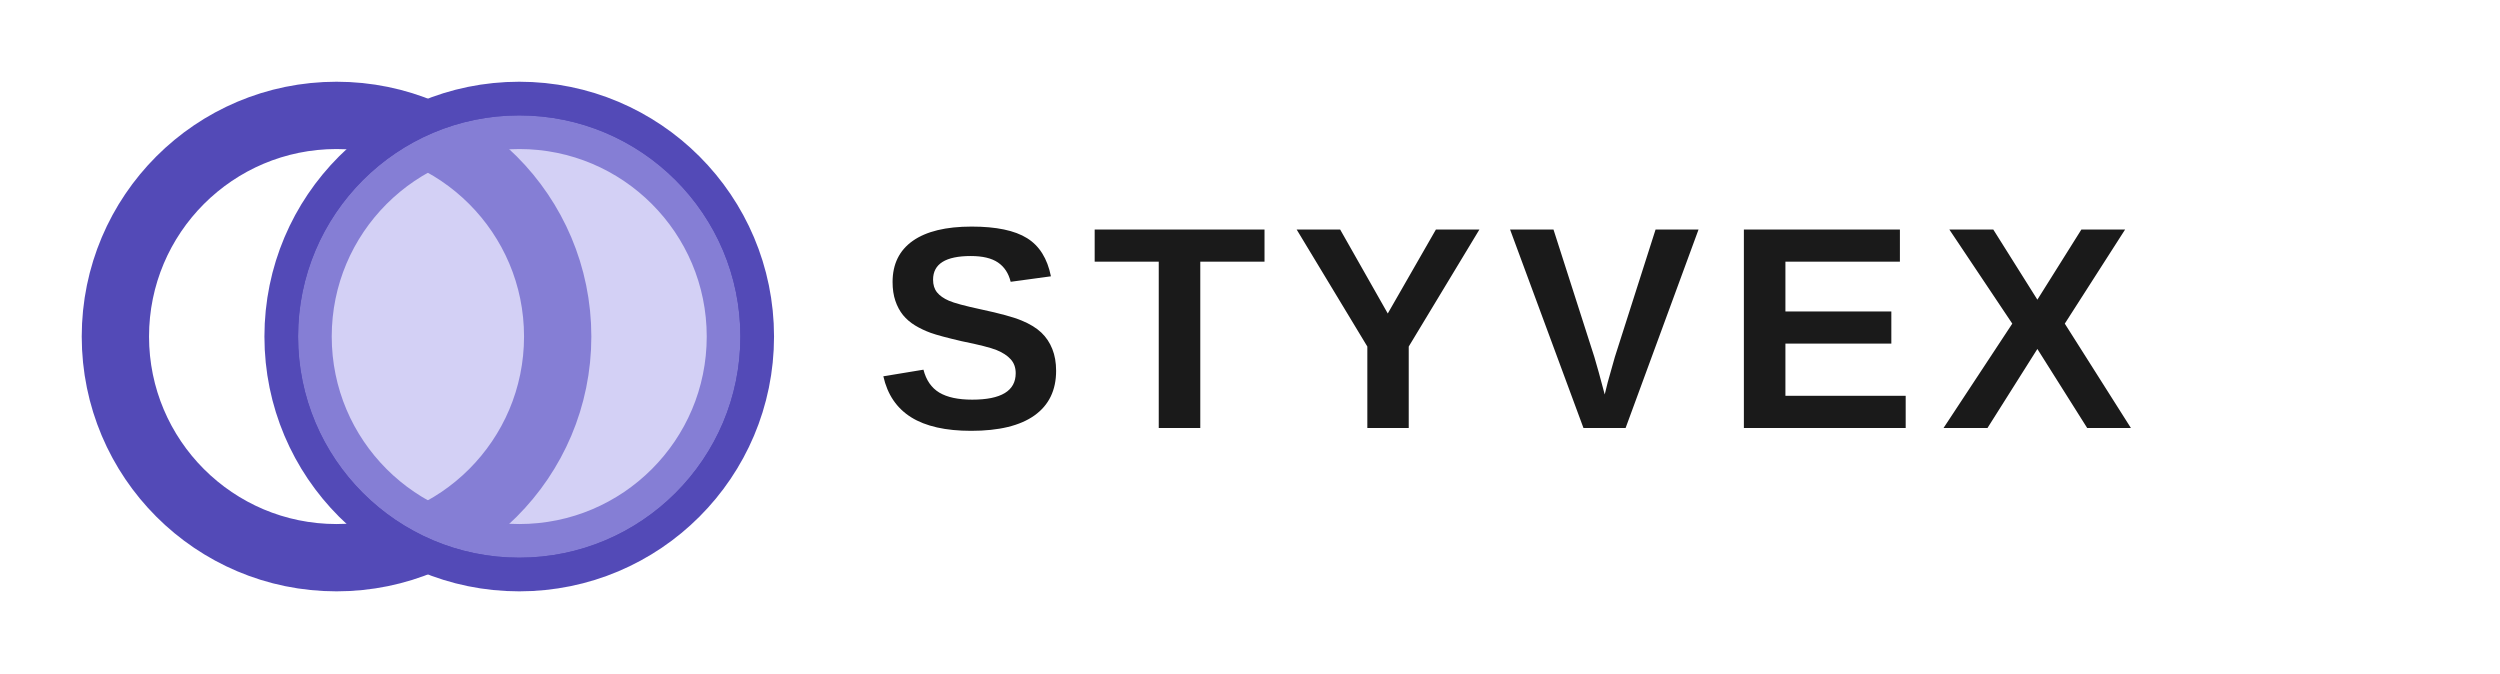
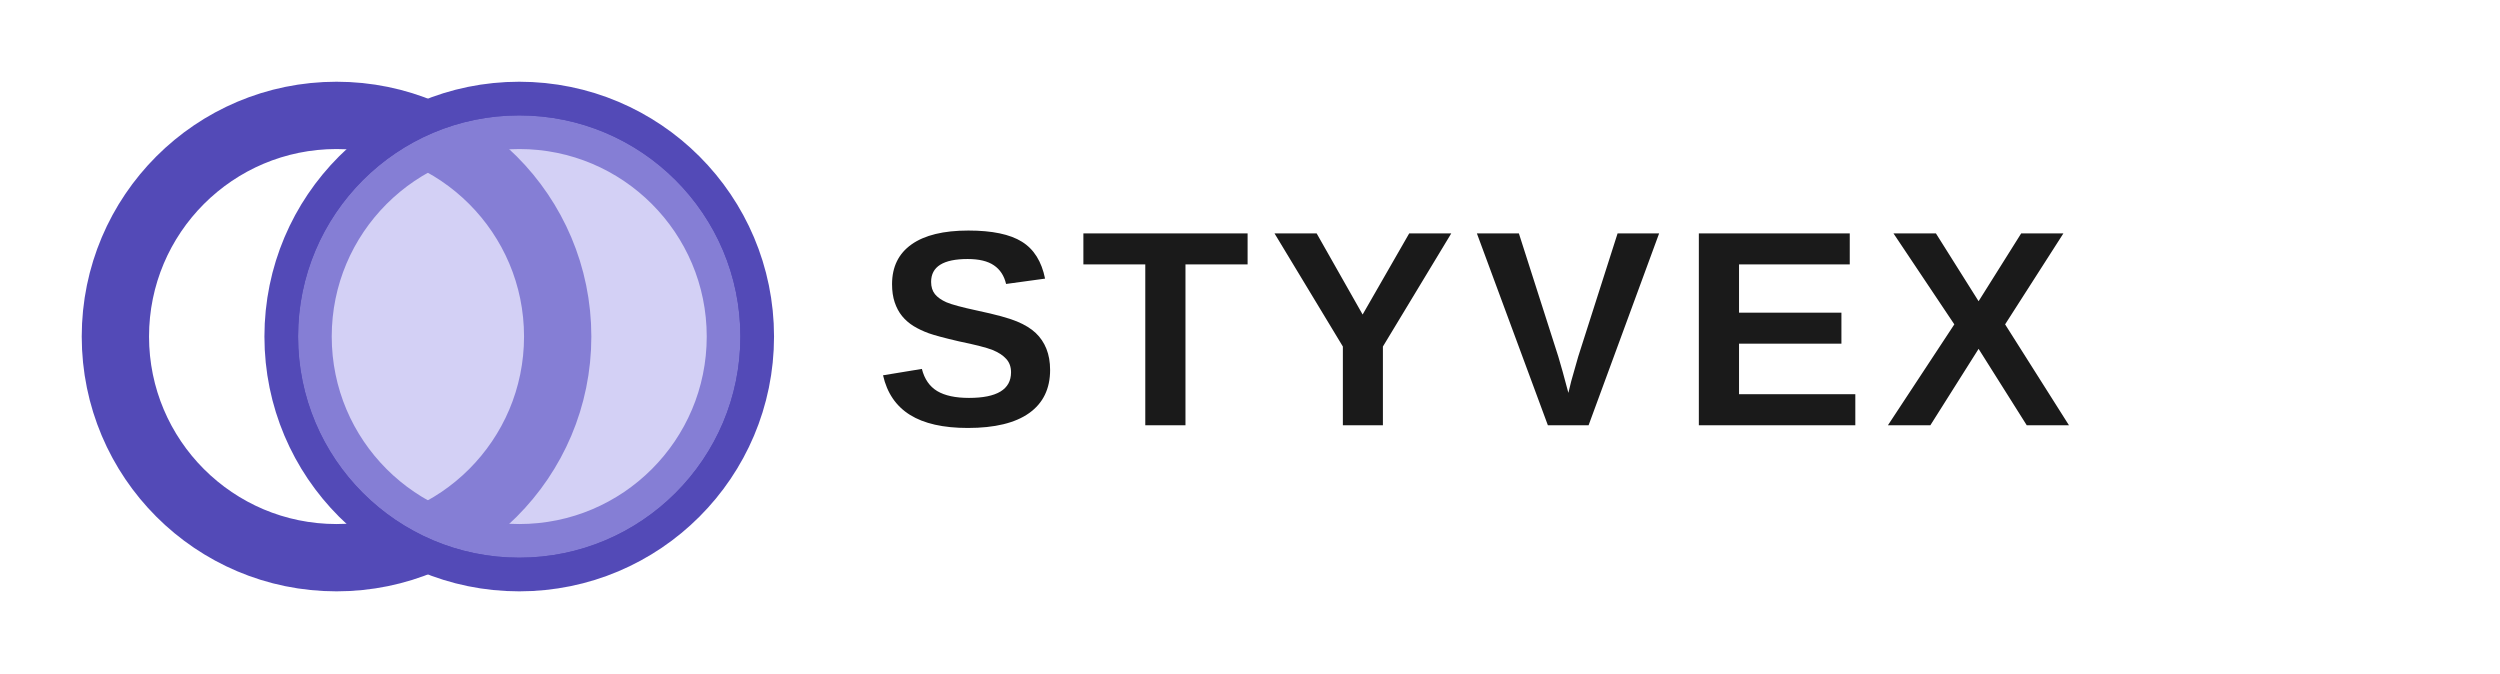
<svg xmlns="http://www.w3.org/2000/svg" width="520" height="140" viewBox="0 0 520 140" role="img" aria-label="STYVEX logo">
  <defs>
    <clipPath id="styvex-logo2-overlap">
      <circle cx="108" cy="70" r="46" />
    </clipPath>
  </defs>
  <circle cx="70" cy="70" r="46" fill="none" stroke="#534AB7" stroke-width="14" />
  <circle cx="108" cy="70" r="46" fill="none" stroke="#534AB7" stroke-width="14" />
  <circle cx="108" cy="70" r="46" fill="#AFA9EC" opacity="0.55" clip-path="url(#styvex-logo2-overlap)" />
-   <text x="182" y="72" dominant-baseline="middle" fill="#1A1A1A" font-family="Arial, Helvetica, sans-serif" font-size="60" font-weight="800" letter-spacing="5">STYVEX</text>
+   <text x="182" y="72" dominant-baseline="middle" fill="#1A1A1A" font-family="Verdana, Arial, sans-serif" font-size="58" font-weight="700" letter-spacing="4">STYVEX</text>
</svg>
